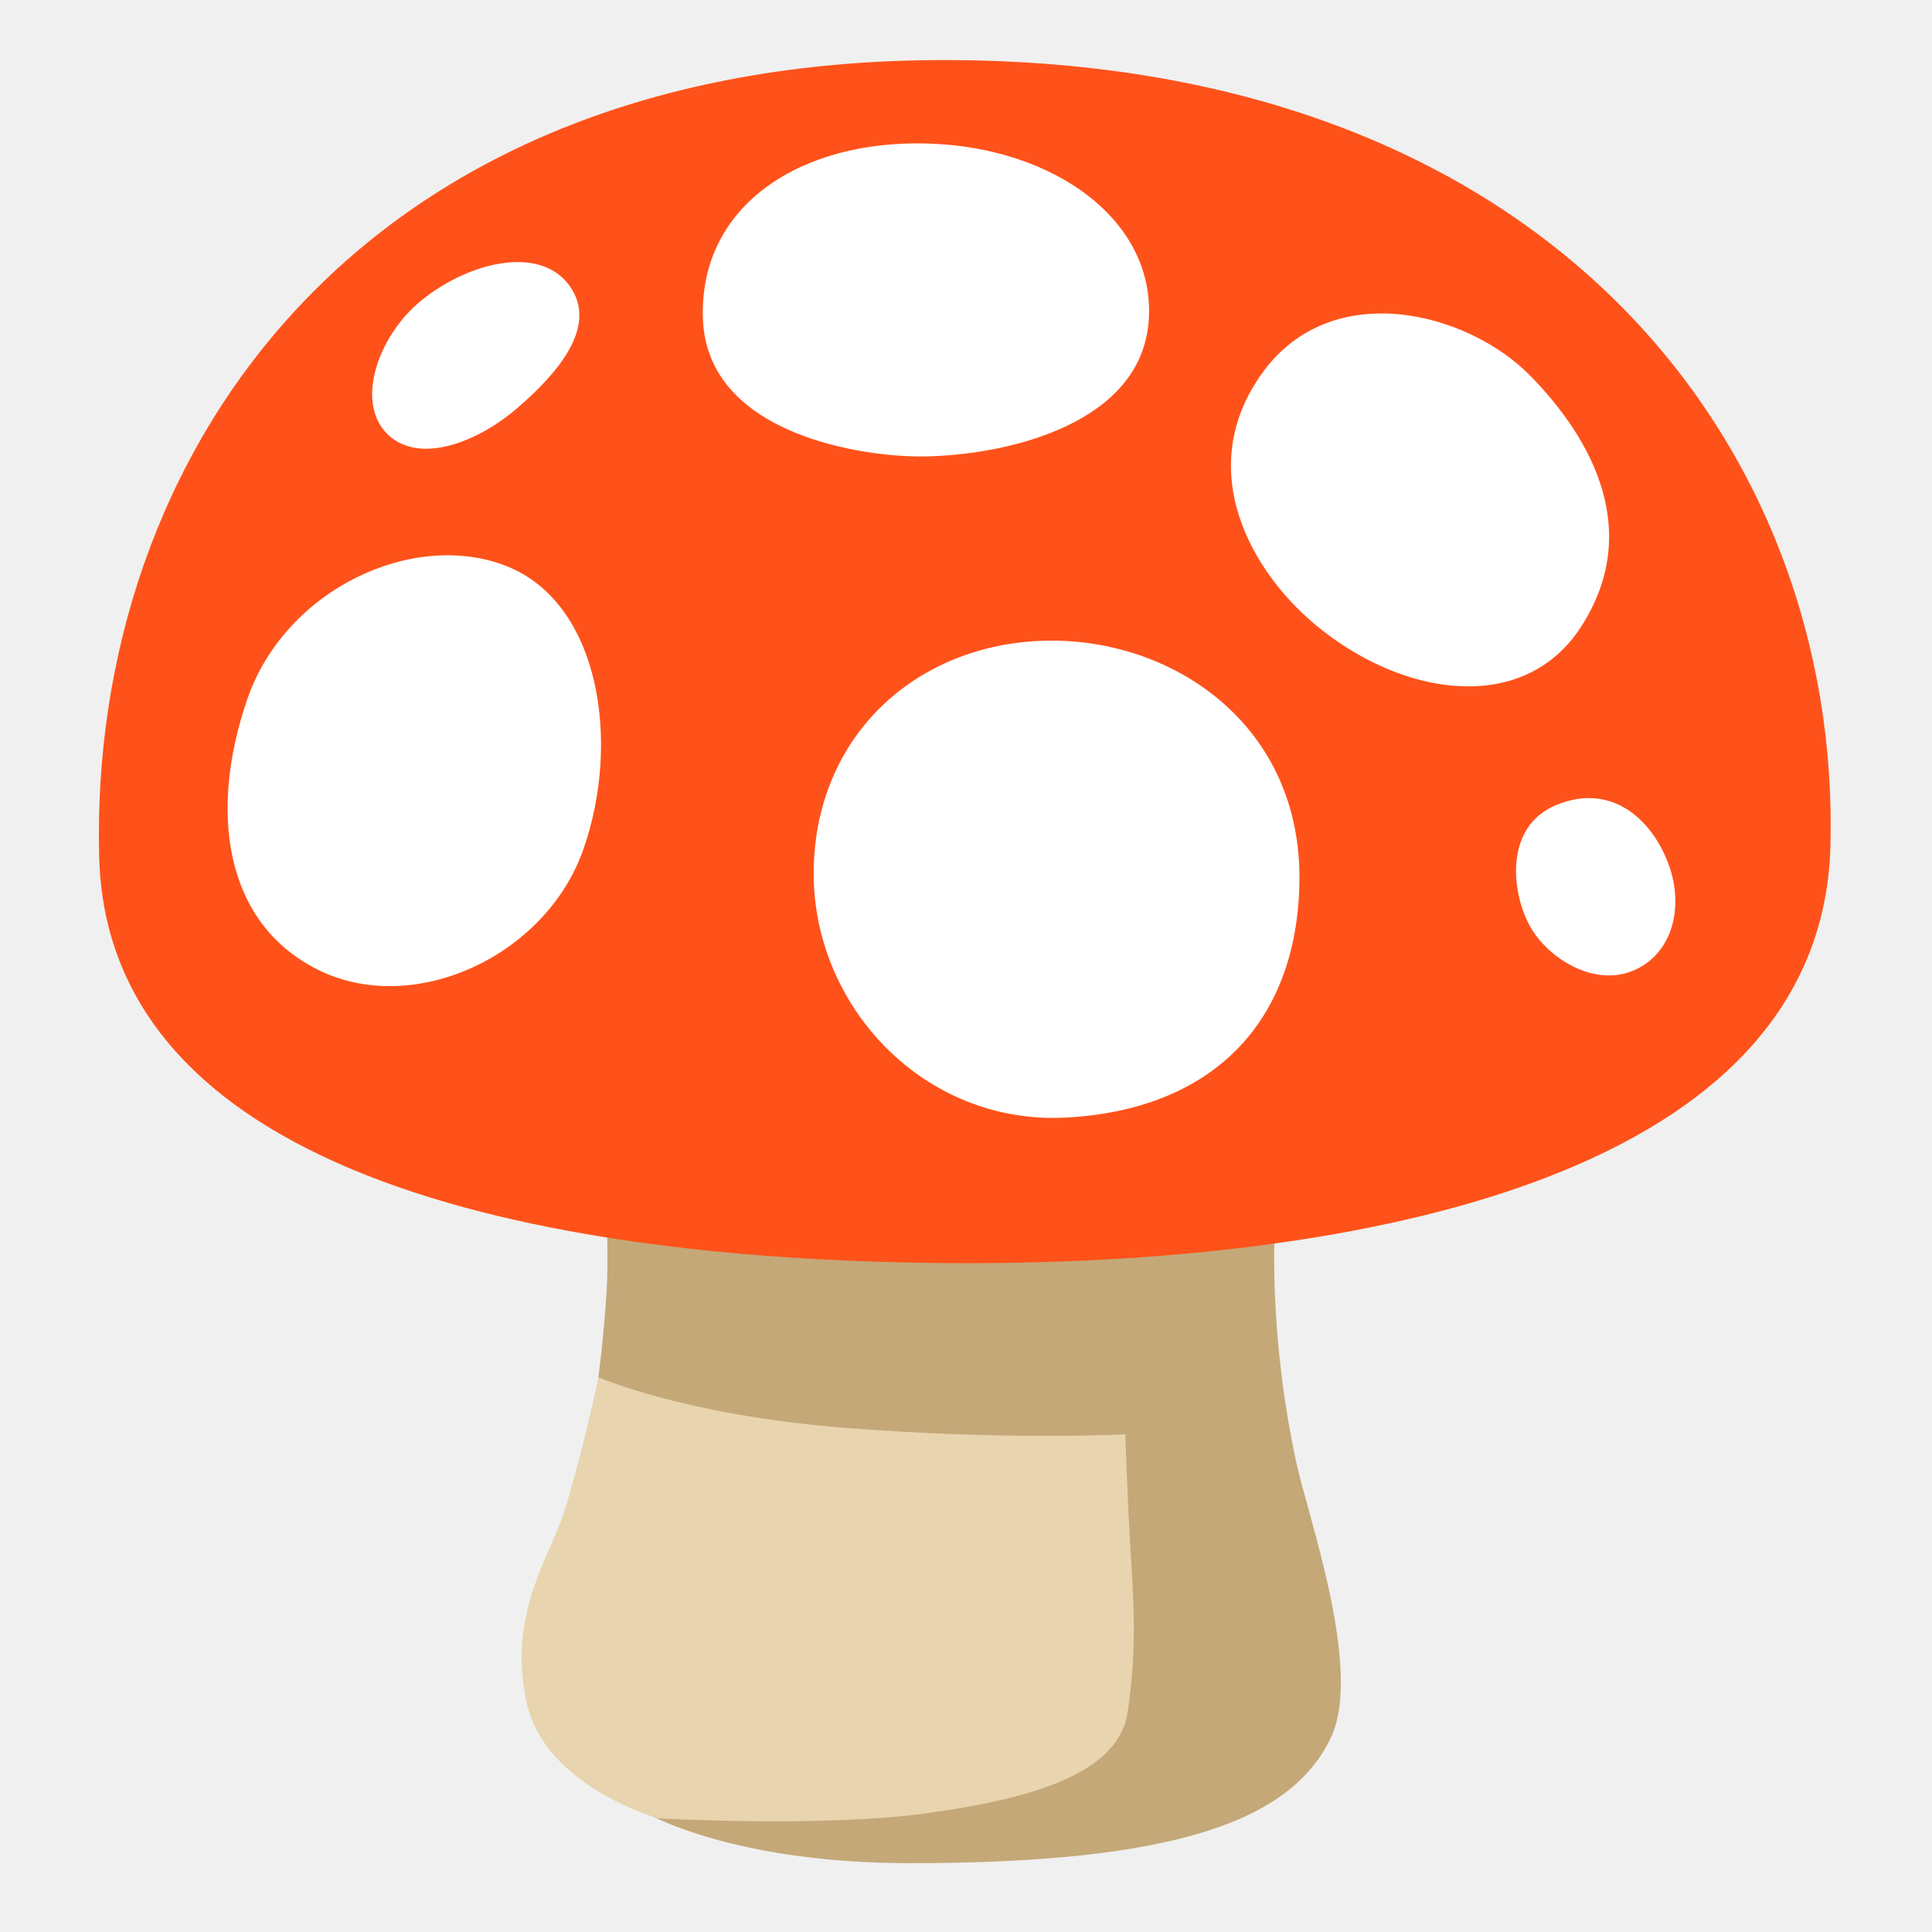
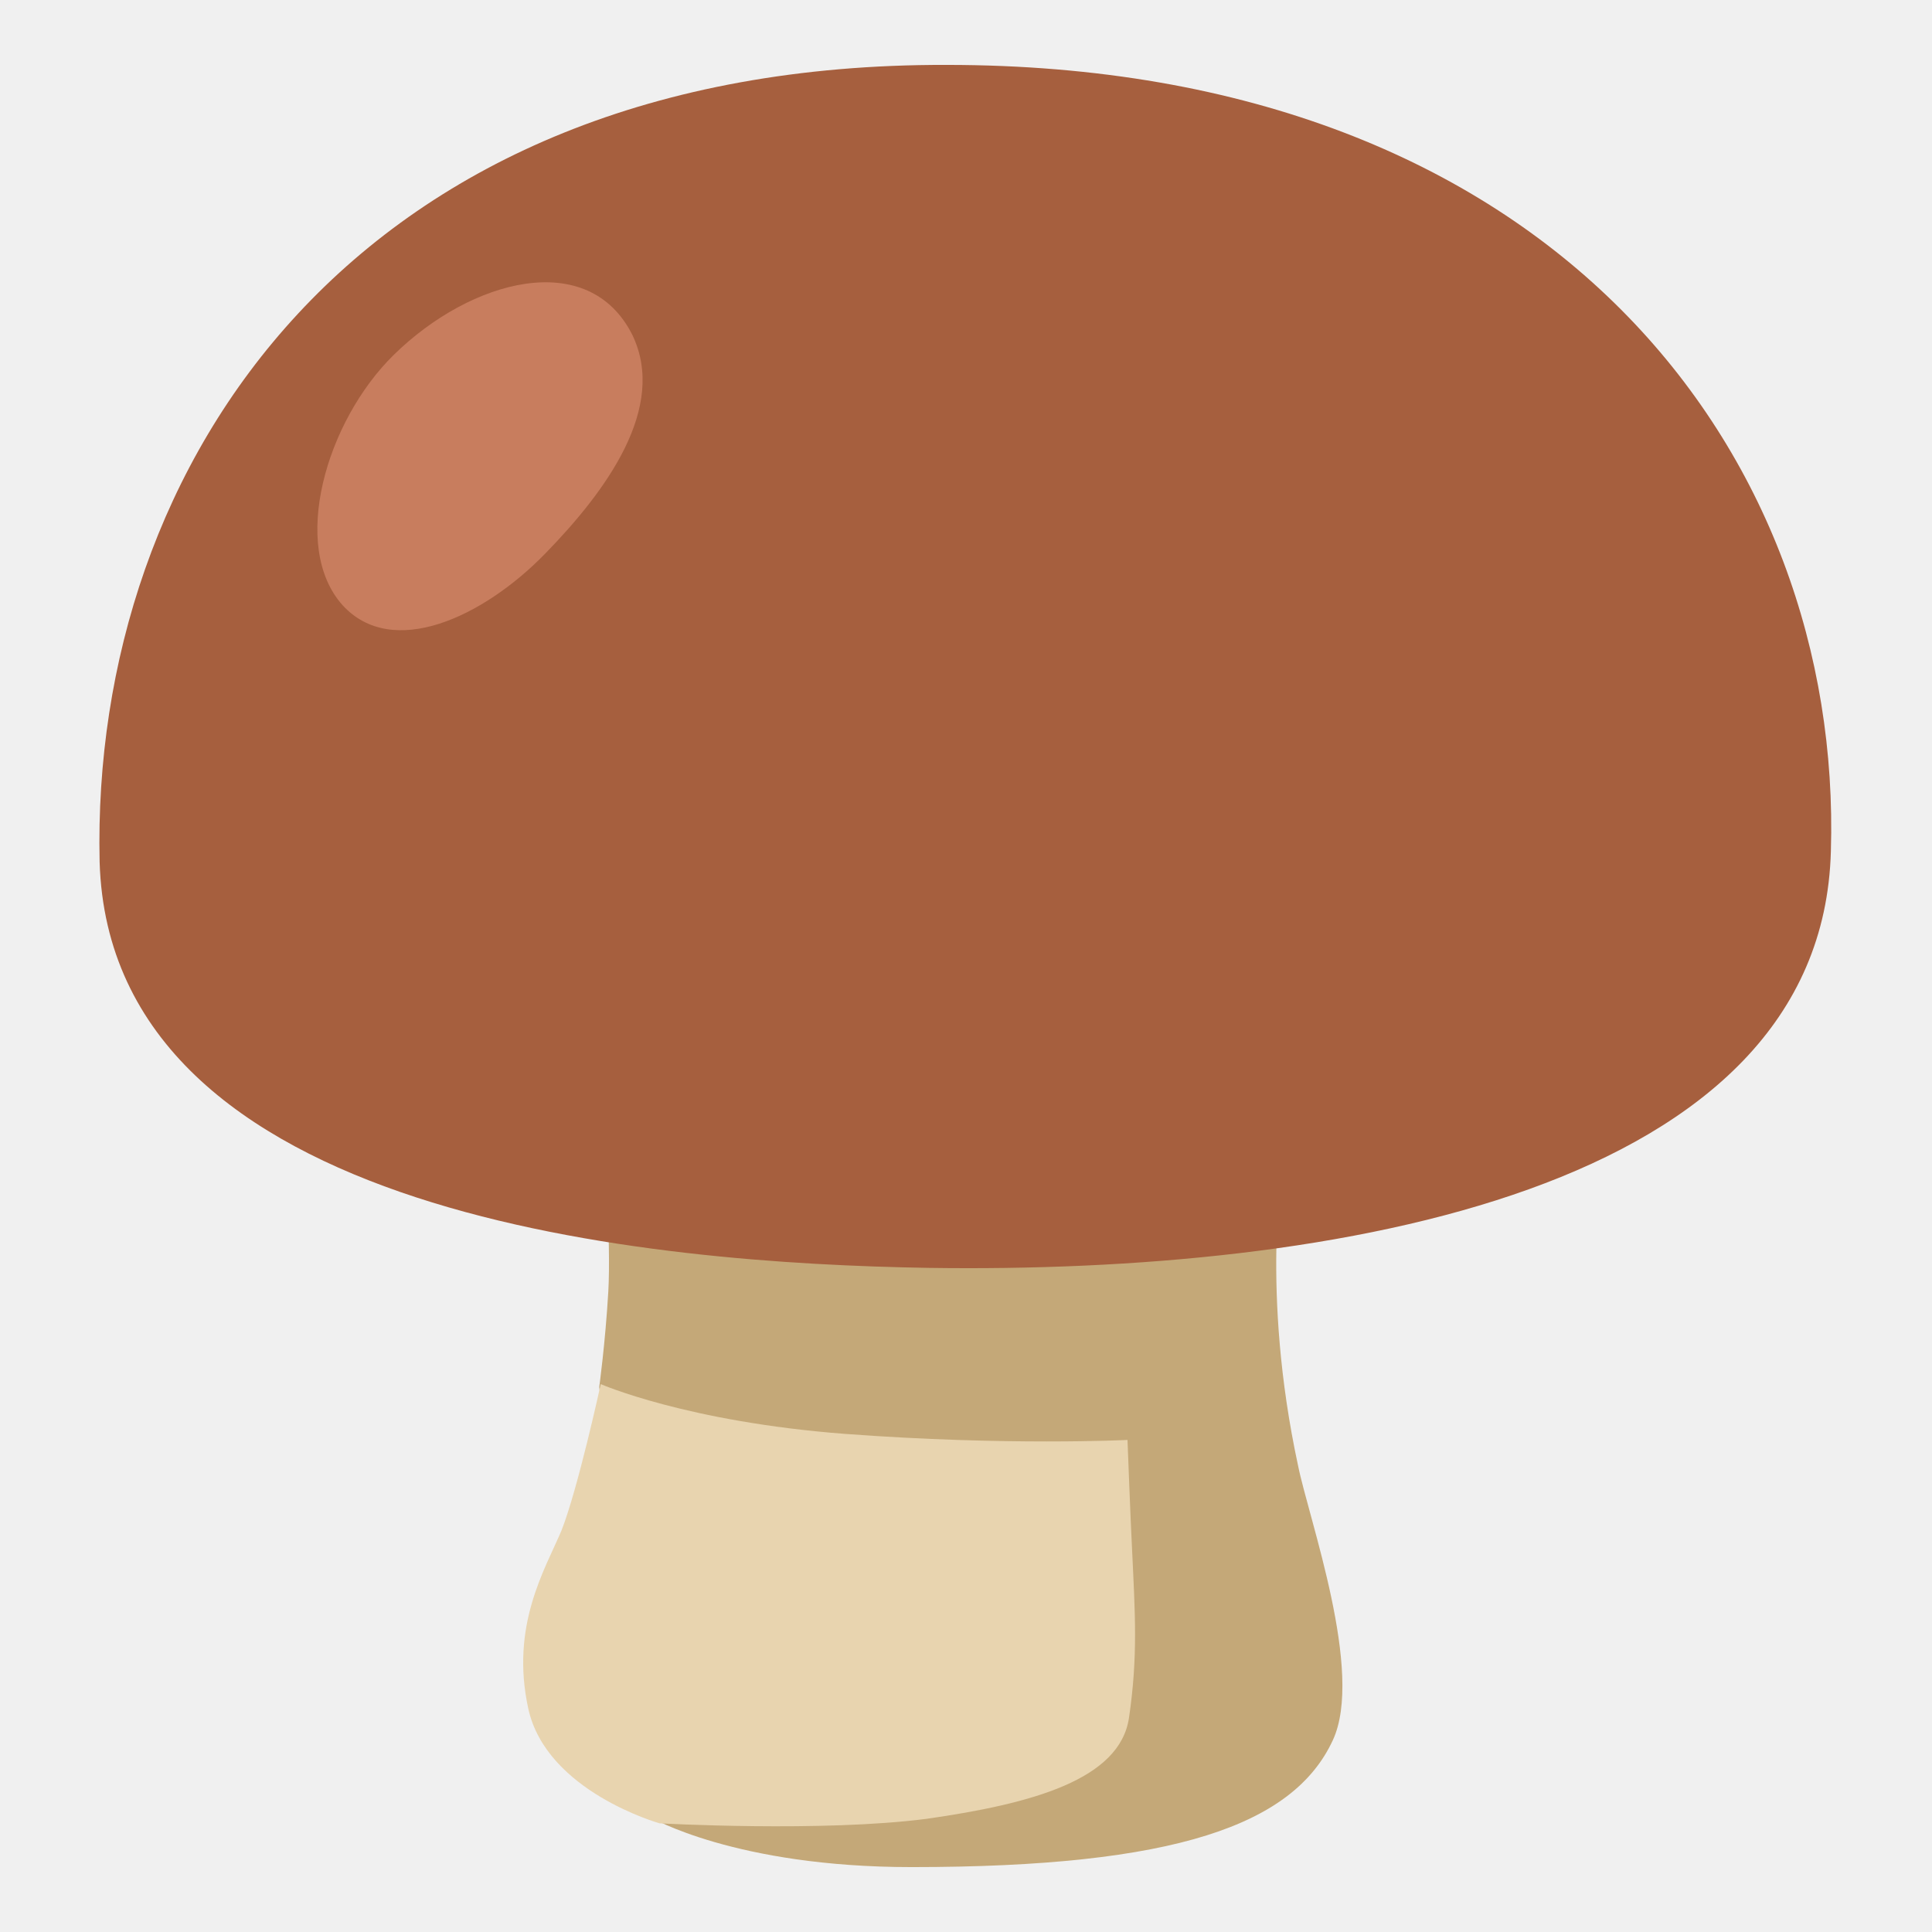
- <svg xmlns="http://www.w3.org/2000/svg" version="1.1" id="Layer_2" x="0px" y="0px" viewBox="0 0 128 128" style="enable-background:new 0 0 128 128;" xml:space="preserve">
-   <path style="fill:#C4A878;" d="M39.92,75.22c0,0,0.47,6.72,0.28,10.14c-0.2,3.42-0.61,6.28-0.61,6.28l3.2,25.85l0.17,2.7  c0,0,5.63,3.25,17.33,3.25c17.54,0,25.28-2.78,27.9-8.35c2.11-4.51-1.57-14.73-2.32-18.25c-2.47-11.6-1.04-19.98-1.04-19.98  L39.92,75.22z" />
-   <path style="fill:#E8D4AF;" d="M34.91,112.88c1.23,5.47,8.67,7.59,8.67,7.59s10.83,0.61,17.69-0.32c7.04-0.96,12.84-2.62,13.44-6.72  c0.6-4.1,0.44-6.86,0.16-11.2c-0.12-1.92-0.32-7.2-0.32-7.2s-7.99,0.41-18.67-0.44c-10.52-0.84-16.22-3.34-16.22-3.34  s-1.51,6.93-2.57,9.71C36.02,103.73,33.68,107.41,34.91,112.88z" />
-   <path style="fill:#FF521A;" d="M62.66,3.98C23.48,3.93,5.89,30.38,6.57,56.76c0.61,23.71,36.82,26.65,54.89,26.91  c26.97,0.39,59.19-5.08,59.81-27.59C121.98,29.92,102.97,4.02,62.66,3.98z" />
-   <path style="fill:#FFFFFF;" d="M61.51,9.51c-8.4-0.27-15.19,4.05-14.94,11.59c0.25,7.71,10.66,9.22,14.75,9.14  c5.54-0.11,14.35-2.2,14.79-9.06C76.53,14.63,69.91,9.78,61.51,9.51z" />
-   <path style="fill:#FFFFFF;" d="M27.9,19.92c-2.88,2.35-4.42,6.82-2.16,8.91c2.12,1.95,5.93,0.45,8.54-1.8s5.14-5.19,3.67-7.76  C36.15,16.12,31.17,17.25,27.9,19.92z" />
-   <path style="fill:#FFFFFF;" d="M16.4,46.28c-2.53,7.27-1.66,14.82,4.67,17.97s15.1-0.89,17.58-7.98c2.49-7.09,1.1-16.29-5.06-18.75  C27.43,35.06,18.93,39.01,16.4,46.28z" />
-   <path style="fill:#FFFFFF;" d="M53.91,57.64c-0.13,8.94,7.27,16.93,16.77,16.4c9.5-0.53,15.21-6.14,15.41-15.5  c0.22-10.52-8.43-16.32-16.9-16.09S54.04,48.71,53.91,57.64z" />
-   <path style="fill:#FFFFFF;" d="M83.63,24.71c-4.59,6.36-0.81,13.33,4.02,17.09c5.87,4.56,13.46,5.31,17.07-0.23  c4.08-6.27,0.88-12.36-3.31-16.65S88.21,18.35,83.63,24.71z" />
-   <path style="fill:#FFFFFF;" d="M103.14,53.32c-3.44,1.4-3.01,5.62-1.88,7.85c1.12,2.21,4.14,4.13,6.7,3.23  c2.66-0.94,3.62-3.94,2.69-6.84C109.71,54.66,107.04,51.74,103.14,53.32z" />
+ <svg xmlns="http://www.w3.org/2000/svg" version="1.1" id="Layer_2_00000041281331032002388810000005603824694521267377_" x="0px" y="0px" viewBox="0 0 128 128" style="enable-background:new 0 0 128 128;" xml:space="preserve">
+   <g>
+     <path style="fill:#C4A878;" d="M40,75.5c0,0,0.5,6.7,0.3,10.1s-0.6,6.3-0.6,6.3l3.2,25.8l0.2,2.7c0,0,5.6,3.3,17.3,3.3   c17.5,0,25.3-2.8,27.9-8.4c2.1-4.5-1.6-14.7-2.3-18.2c-2.5-11.6-1-20-1-20L40,75.5z" />
+     <path style="fill:#E8D4AF;" d="M35,113.2c1.2,5.5,8.7,7.6,8.7,7.6s10.8,0.6,17.7-0.3c7-1,12.8-2.6,13.4-6.7s0.4-6.9,0.2-11.2   c-0.1-1.9-0.3-7.2-0.3-7.2s-8,0.4-18.7-0.4c-10.5-0.8-16.2-3.3-16.2-3.3s-1.5,6.9-2.6,9.7C36.1,104,33.8,107.7,35,113.2z" />
+     <path style="fill:#A65F3E;" d="M62.7,4.3C23.6,4.2,6,30.7,6.6,57.1C7.3,80.8,43.5,83.7,61.5,84c27,0.4,59.2-5.1,59.8-27.6   C122.1,30.2,103,4.3,62.7,4.3z" />
+     <path style="fill:#C87D5E;" d="M26.1,23.5c-4.5,4.4-6.9,12.7-3.4,16.6c3.3,3.6,9.3,0.8,13.4-3.4s8.1-9.7,5.8-14.5   C39,16.4,31.2,18.5,26.1,23.5z" />
+   </g>
</svg>
